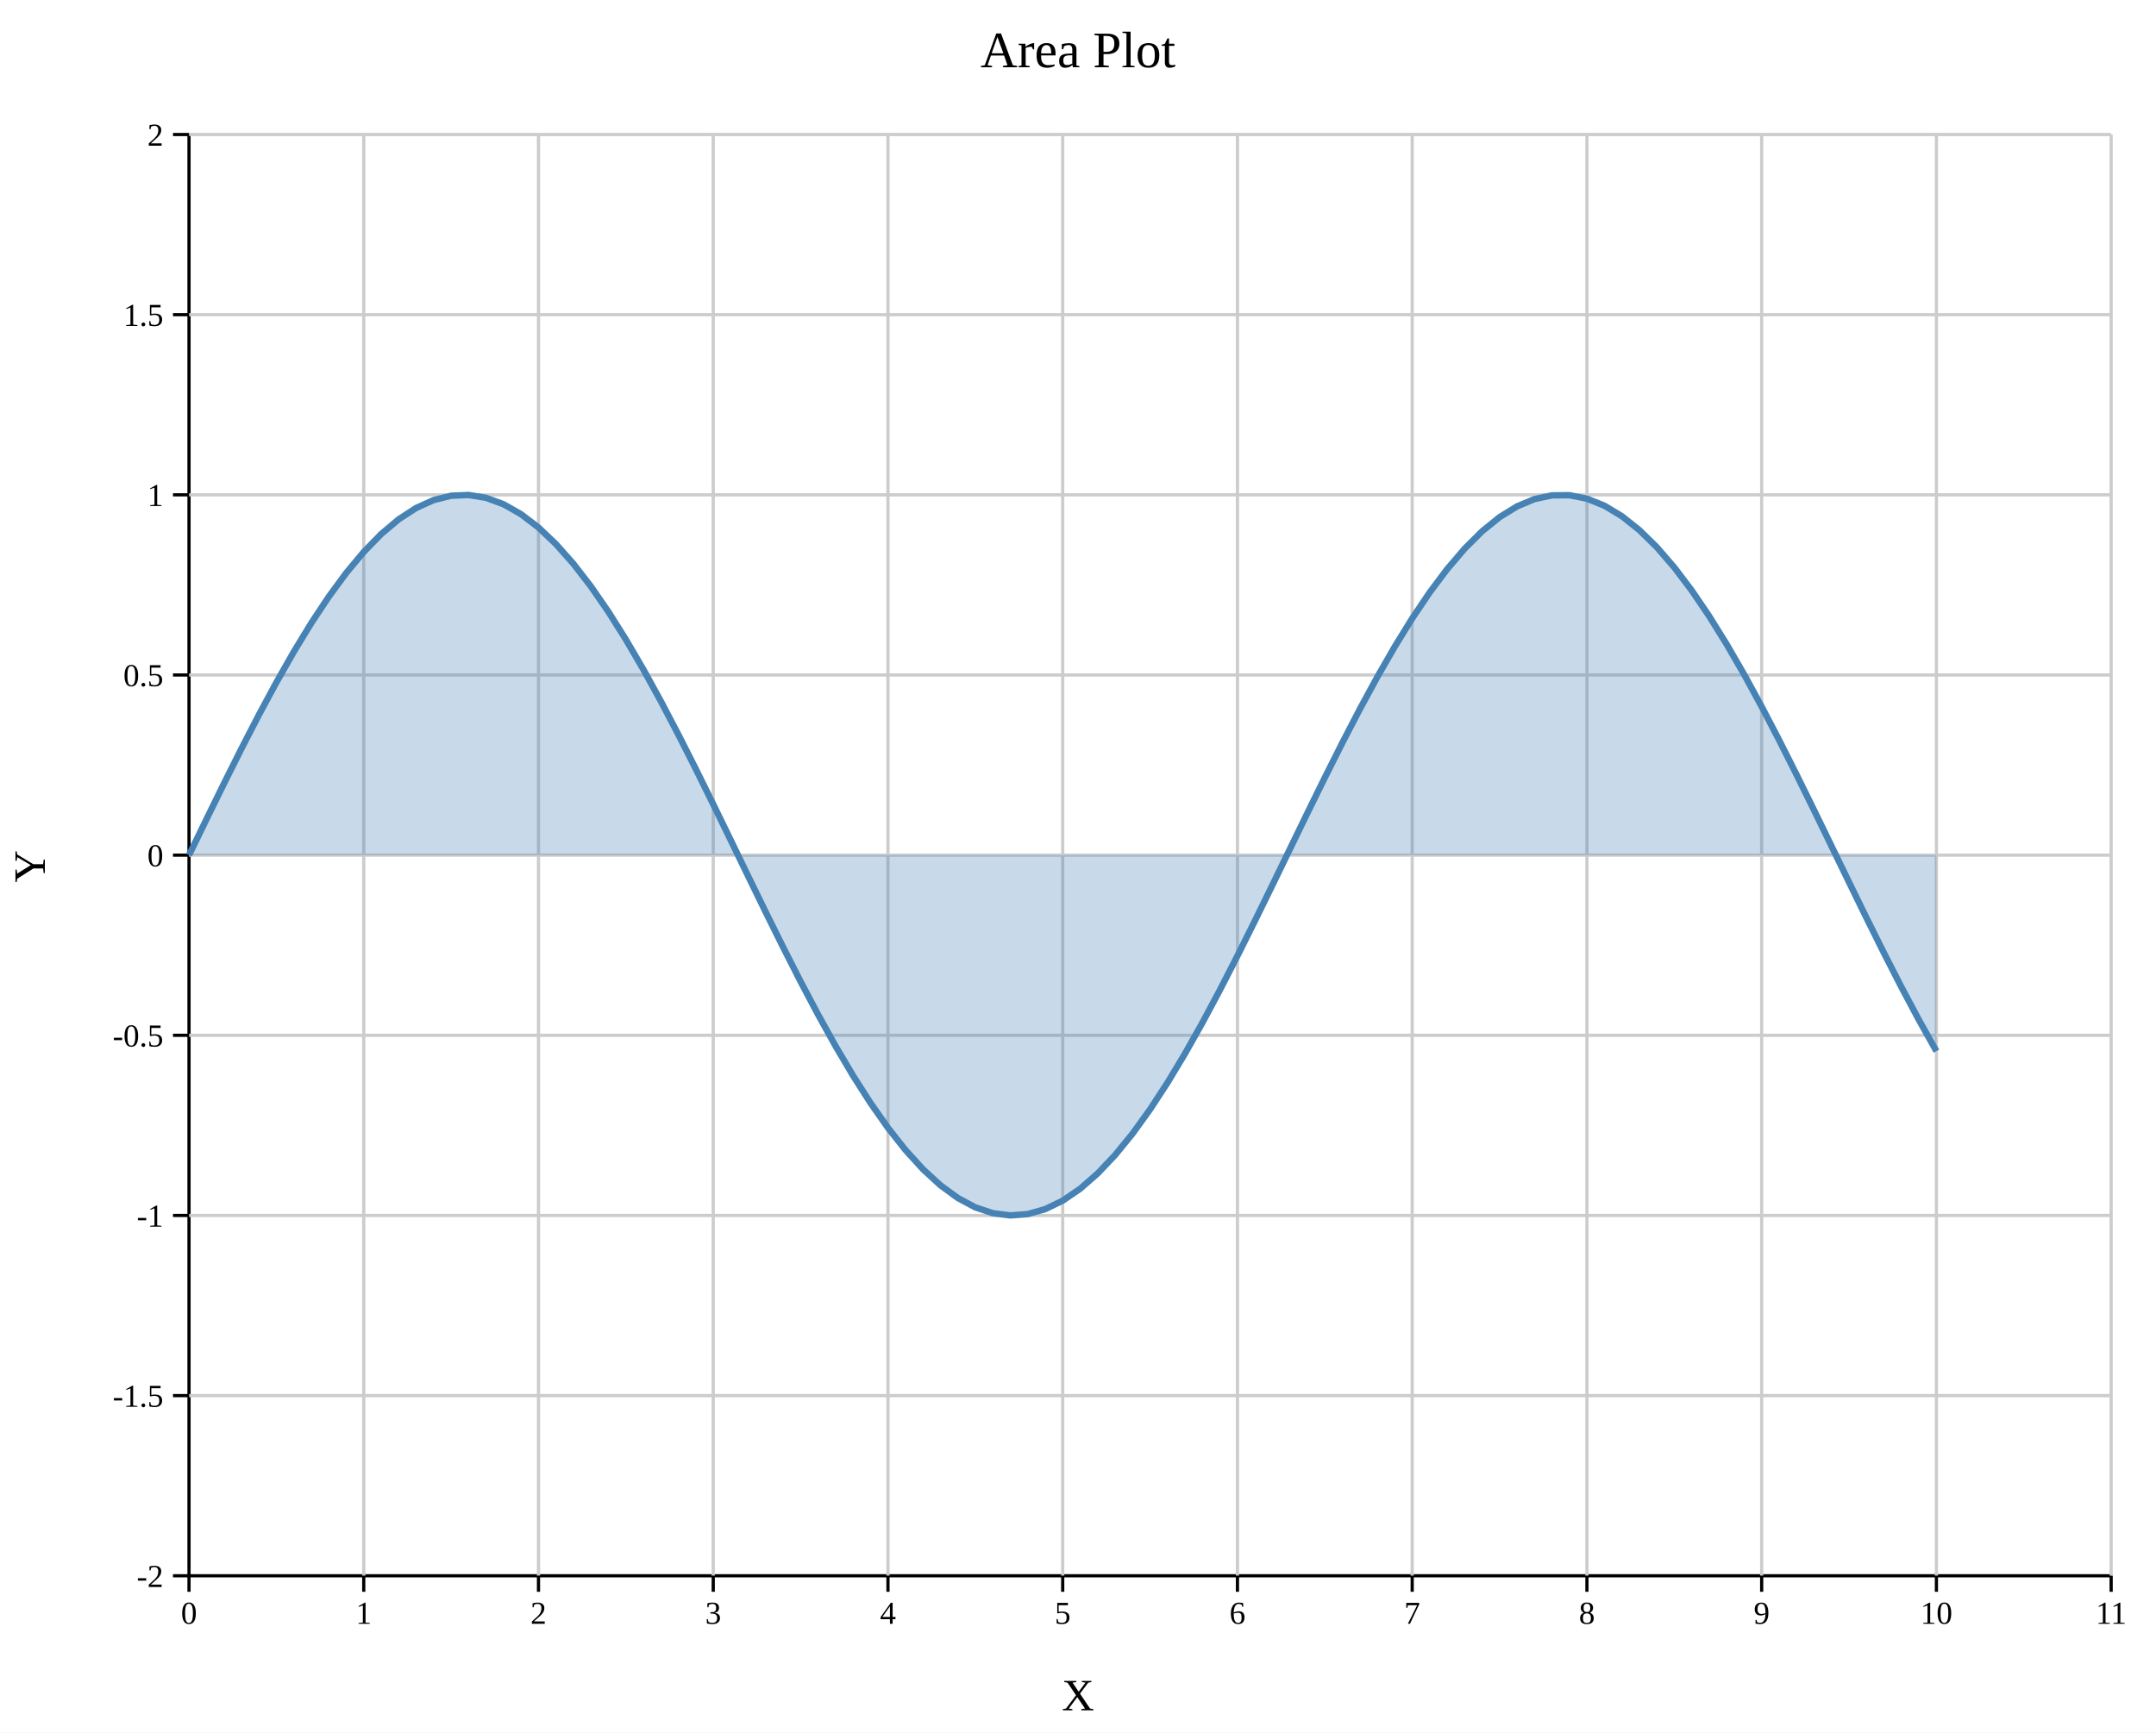
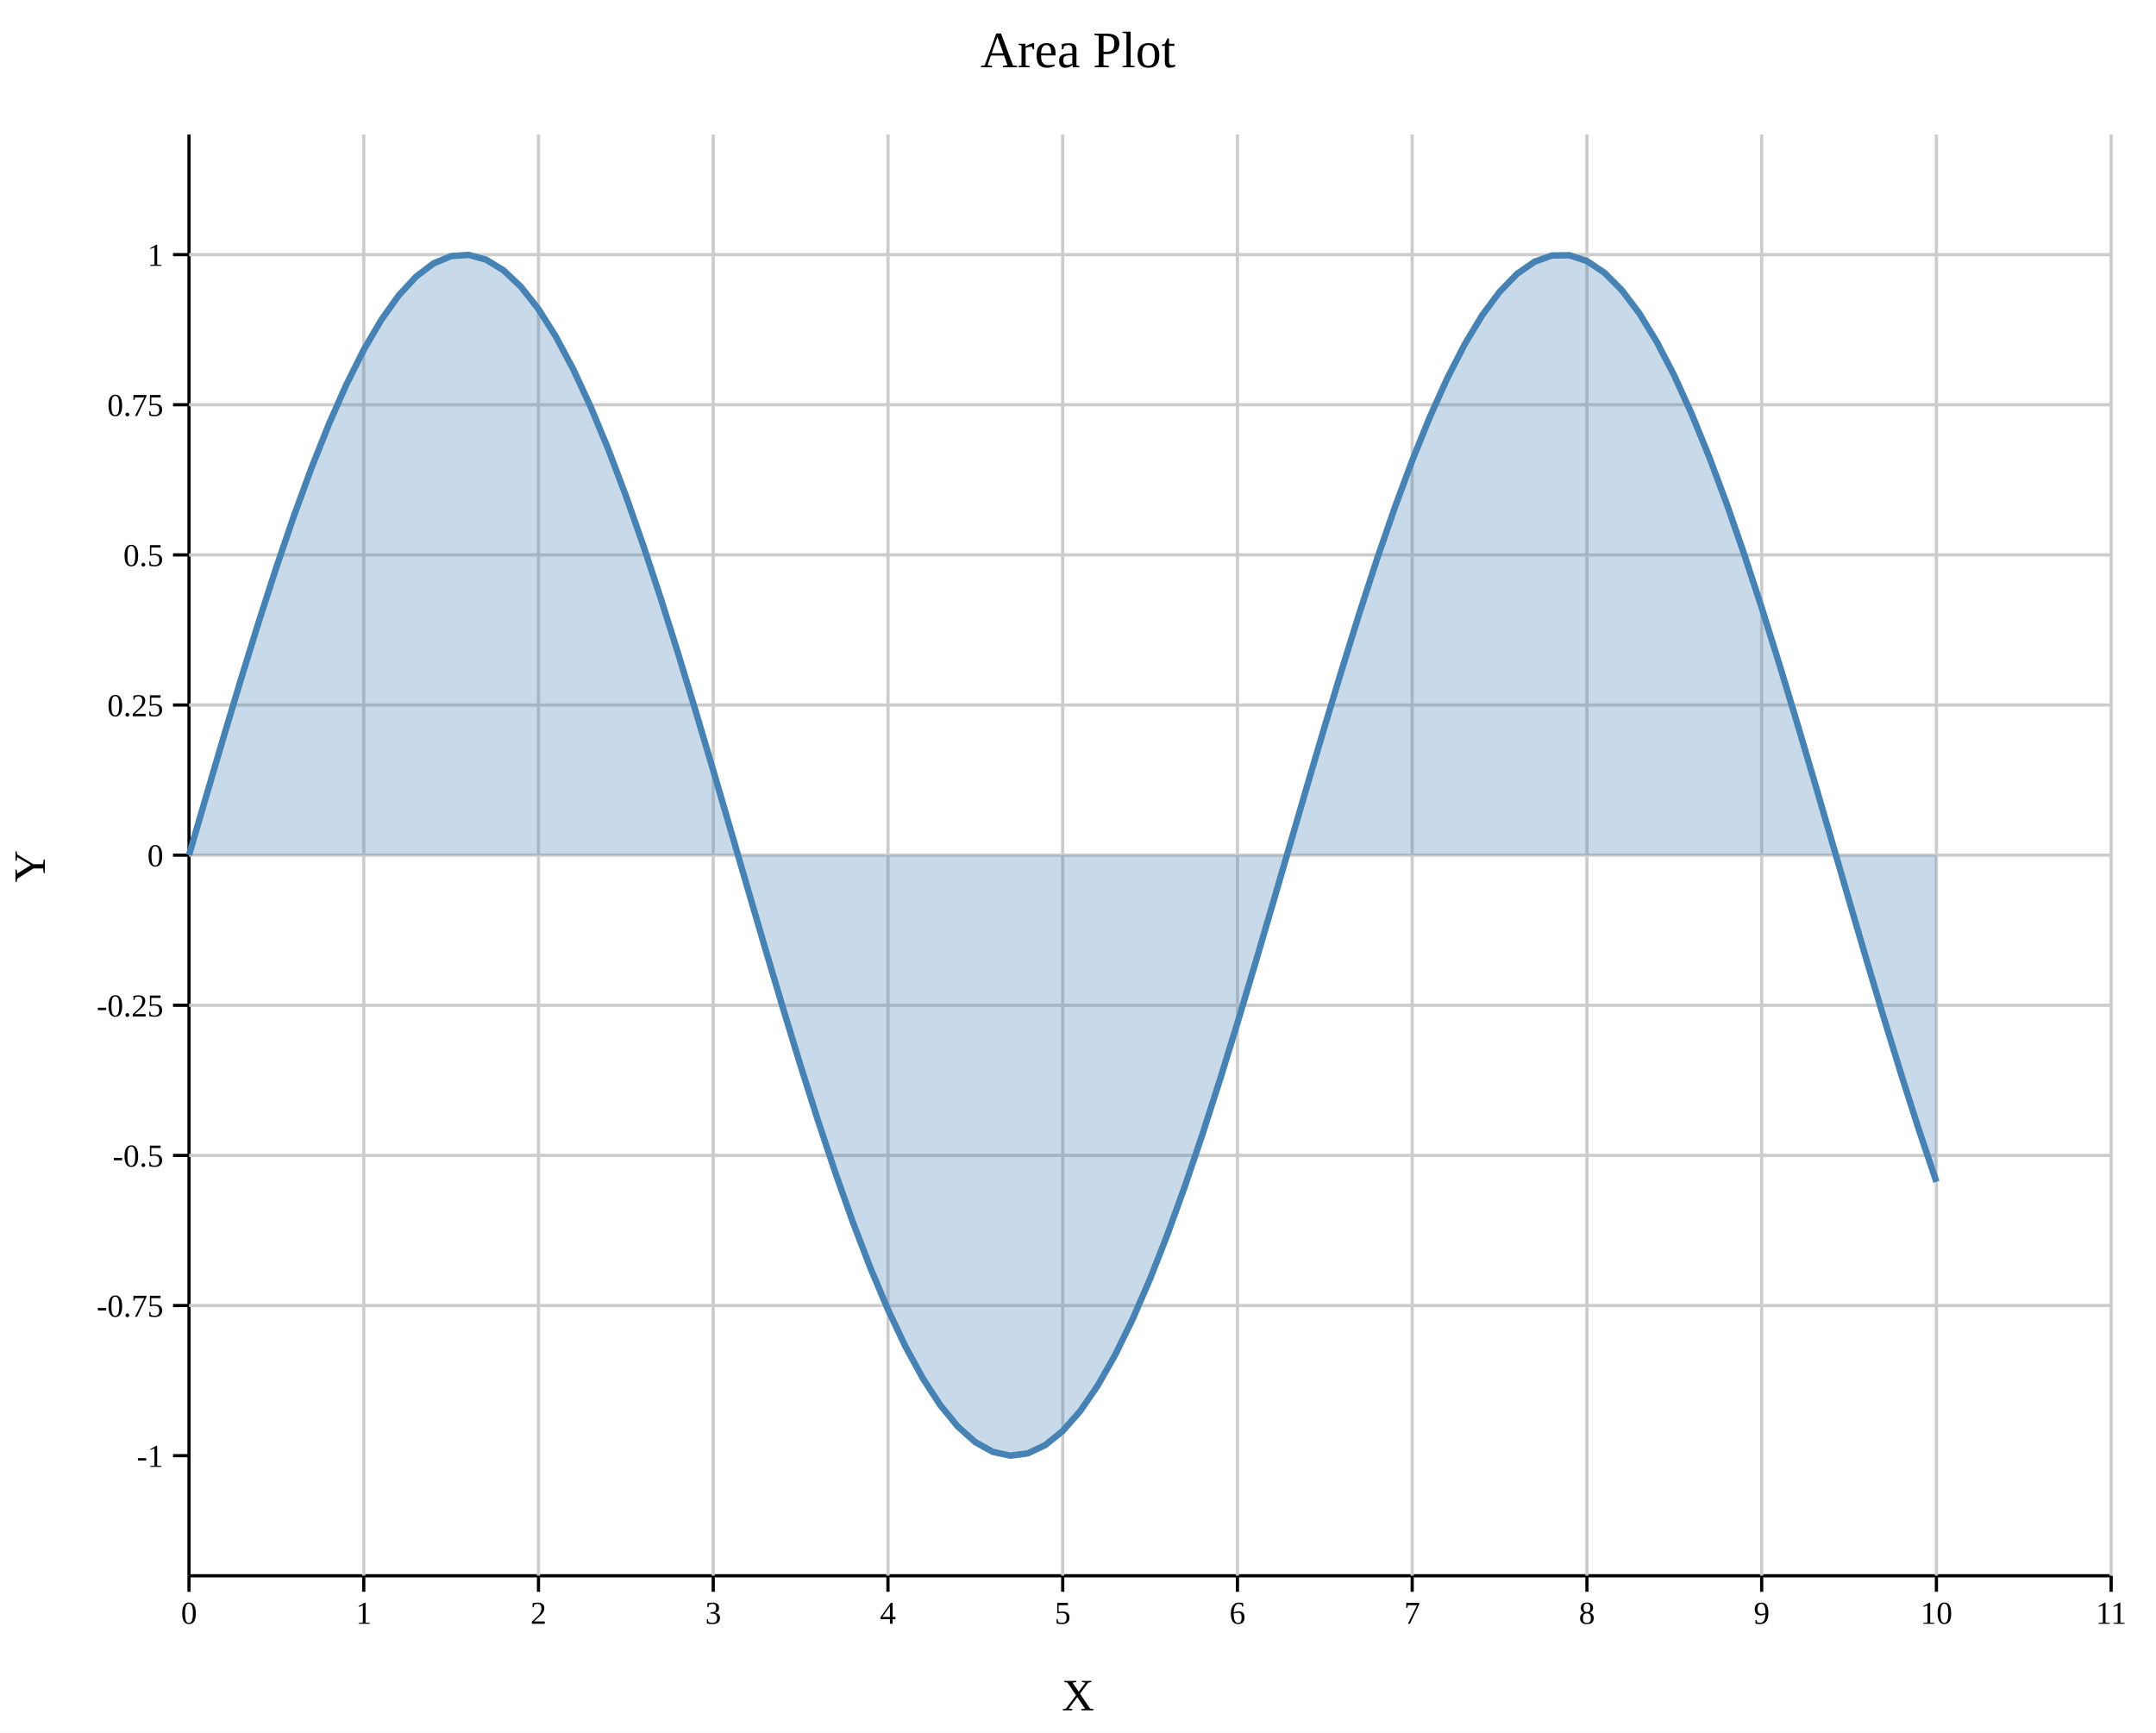
<svg xmlns="http://www.w3.org/2000/svg" width="673" height="541" fill="black">
  <rect width="100%" height="100%" fill="white" />
  <line x1="59" y1="492" x2="659" y2="492" stroke="black" stroke-width="1" />
  <line x1="59" y1="42" x2="59" y2="492" stroke="black" stroke-width="1" />
  <line x1="113.545" y1="42" x2="113.545" y2="492" stroke="#ccc" stroke-width="1" />
  <line x1="168.091" y1="42" x2="168.091" y2="492" stroke="#ccc" stroke-width="1" />
  <line x1="222.636" y1="42" x2="222.636" y2="492" stroke="#ccc" stroke-width="1" />
  <line x1="277.182" y1="42" x2="277.182" y2="492" stroke="#ccc" stroke-width="1" />
  <line x1="331.727" y1="42" x2="331.727" y2="492" stroke="#ccc" stroke-width="1" />
  <line x1="386.273" y1="42" x2="386.273" y2="492" stroke="#ccc" stroke-width="1" />
  <line x1="440.818" y1="42" x2="440.818" y2="492" stroke="#ccc" stroke-width="1" />
  <line x1="495.364" y1="42" x2="495.364" y2="492" stroke="#ccc" stroke-width="1" />
  <line x1="549.909" y1="42" x2="549.909" y2="492" stroke="#ccc" stroke-width="1" />
  <line x1="604.455" y1="42" x2="604.455" y2="492" stroke="#ccc" stroke-width="1" />
  <line x1="659" y1="42" x2="659" y2="492" stroke="#ccc" stroke-width="1" />
-   <line x1="59" y1="435.75" x2="659" y2="435.75" stroke="#ccc" stroke-width="1" />
-   <line x1="59" y1="379.5" x2="659" y2="379.5" stroke="#ccc" stroke-width="1" />
-   <line x1="59" y1="323.25" x2="659" y2="323.25" stroke="#ccc" stroke-width="1" />
+   <line x1="59" y1="407.625" x2="659" y2="407.625" stroke="#ccc" stroke-width="1" />
+   <line x1="59" y1="360.75" x2="659" y2="360.75" stroke="#ccc" stroke-width="1" />
+   <line x1="59" y1="313.875" x2="659" y2="313.875" stroke="#ccc" stroke-width="1" />
  <line x1="59" y1="267" x2="659" y2="267" stroke="#ccc" stroke-width="1" />
-   <line x1="59" y1="210.75" x2="659" y2="210.75" stroke="#ccc" stroke-width="1" />
-   <line x1="59" y1="154.5" x2="659" y2="154.5" stroke="#ccc" stroke-width="1" />
-   <line x1="59" y1="98.25" x2="659" y2="98.25" stroke="#ccc" stroke-width="1" />
-   <line x1="59" y1="42" x2="659" y2="42" stroke="#ccc" stroke-width="1" />
+   <line x1="59" y1="220.125" x2="659" y2="220.125" stroke="#ccc" stroke-width="1" />
+   <line x1="59" y1="173.25" x2="659" y2="173.25" stroke="#ccc" stroke-width="1" />
+   <line x1="59" y1="126.375" x2="659" y2="126.375" stroke="#ccc" stroke-width="1" />
+   <line x1="59" y1="79.5" x2="659" y2="79.5" stroke="#ccc" stroke-width="1" />
  <line x1="59" y1="492" x2="59" y2="497" stroke="black" stroke-width="1" />
  <text x="59" y="507" font-size="10" text-anchor="middle">0</text>
  <line x1="113.545" y1="492" x2="113.545" y2="497" stroke="black" stroke-width="1" />
  <text x="113.545" y="507" font-size="10" text-anchor="middle">1</text>
  <line x1="168.091" y1="492" x2="168.091" y2="497" stroke="black" stroke-width="1" />
  <text x="168.091" y="507" font-size="10" text-anchor="middle">2</text>
  <line x1="222.636" y1="492" x2="222.636" y2="497" stroke="black" stroke-width="1" />
  <text x="222.636" y="507" font-size="10" text-anchor="middle">3</text>
  <line x1="277.182" y1="492" x2="277.182" y2="497" stroke="black" stroke-width="1" />
  <text x="277.182" y="507" font-size="10" text-anchor="middle">4</text>
  <line x1="331.727" y1="492" x2="331.727" y2="497" stroke="black" stroke-width="1" />
  <text x="331.727" y="507" font-size="10" text-anchor="middle">5</text>
  <line x1="386.273" y1="492" x2="386.273" y2="497" stroke="black" stroke-width="1" />
  <text x="386.273" y="507" font-size="10" text-anchor="middle">6</text>
  <line x1="440.818" y1="492" x2="440.818" y2="497" stroke="black" stroke-width="1" />
  <text x="440.818" y="507" font-size="10" text-anchor="middle">7</text>
  <line x1="495.364" y1="492" x2="495.364" y2="497" stroke="black" stroke-width="1" />
  <text x="495.364" y="507" font-size="10" text-anchor="middle">8</text>
  <line x1="549.909" y1="492" x2="549.909" y2="497" stroke="black" stroke-width="1" />
  <text x="549.909" y="507" font-size="10" text-anchor="middle">9</text>
  <line x1="604.455" y1="492" x2="604.455" y2="497" stroke="black" stroke-width="1" />
  <text x="604.455" y="507" font-size="10" text-anchor="middle">10</text>
  <line x1="659" y1="492" x2="659" y2="497" stroke="black" stroke-width="1" />
  <text x="659" y="507" font-size="10" text-anchor="middle">11</text>
-   <line x1="54" y1="492" x2="59" y2="492" stroke="black" stroke-width="1" />
-   <text x="51" y="495.5" font-size="10" text-anchor="end">-2</text>
-   <line x1="54" y1="435.75" x2="59" y2="435.75" stroke="black" stroke-width="1" />
-   <text x="51" y="439.25" font-size="10" text-anchor="end">-1.5</text>
-   <line x1="54" y1="379.5" x2="59" y2="379.5" stroke="black" stroke-width="1" />
-   <text x="51" y="383" font-size="10" text-anchor="end">-1</text>
-   <line x1="54" y1="323.25" x2="59" y2="323.25" stroke="black" stroke-width="1" />
-   <text x="51" y="326.75" font-size="10" text-anchor="end">-0.5</text>
+   <line x1="54" y1="454.5" x2="59" y2="454.5" stroke="black" stroke-width="1" />
+   <text x="51" y="458" font-size="10" text-anchor="end">-1</text>
+   <line x1="54" y1="407.625" x2="59" y2="407.625" stroke="black" stroke-width="1" />
+   <text x="51" y="411.125" font-size="10" text-anchor="end">-0.75</text>
+   <line x1="54" y1="360.75" x2="59" y2="360.75" stroke="black" stroke-width="1" />
+   <text x="51" y="364.25" font-size="10" text-anchor="end">-0.5</text>
+   <line x1="54" y1="313.875" x2="59" y2="313.875" stroke="black" stroke-width="1" />
+   <text x="51" y="317.375" font-size="10" text-anchor="end">-0.25</text>
  <line x1="54" y1="267" x2="59" y2="267" stroke="black" stroke-width="1" />
  <text x="51" y="270.5" font-size="10" text-anchor="end">0</text>
-   <line x1="54" y1="210.75" x2="59" y2="210.75" stroke="black" stroke-width="1" />
-   <text x="51" y="214.25" font-size="10" text-anchor="end">0.5</text>
-   <line x1="54" y1="154.5" x2="59" y2="154.5" stroke="black" stroke-width="1" />
-   <text x="51" y="158" font-size="10" text-anchor="end">1</text>
-   <line x1="54" y1="98.25" x2="59" y2="98.25" stroke="black" stroke-width="1" />
-   <text x="51" y="101.75" font-size="10" text-anchor="end">1.5</text>
-   <line x1="54" y1="42" x2="59" y2="42" stroke="black" stroke-width="1" />
-   <text x="51" y="45.5" font-size="10" text-anchor="end">2</text>
+   <line x1="54" y1="220.125" x2="59" y2="220.125" stroke="black" stroke-width="1" />
+   <text x="51" y="223.625" font-size="10" text-anchor="end">0.25</text>
+   <line x1="54" y1="173.25" x2="59" y2="173.25" stroke="black" stroke-width="1" />
+   <text x="51" y="176.75" font-size="10" text-anchor="end">0.5</text>
+   <line x1="54" y1="126.375" x2="59" y2="126.375" stroke="black" stroke-width="1" />
+   <text x="51" y="129.875" font-size="10" text-anchor="end">0.75</text>
+   <line x1="54" y1="79.5" x2="59" y2="79.5" stroke="black" stroke-width="1" />
+   <text x="51" y="83" font-size="10" text-anchor="end">1</text>
  <text x="336.5" y="534" font-size="14" text-anchor="middle">X</text>
  <text x="14" y="270.5" font-size="14" text-anchor="middle" transform="rotate(-90,14,270.5)">Y</text>
  <text x="336.5" y="21" font-size="16" text-anchor="middle">Area Plot</text>
-   <path d="M 59 267 L 64.455 255.769 L 69.909 244.65 L 75.364 233.754 L 80.818 223.19 L 86.273 213.065 L 91.727 203.478 L 97.182 194.526 L 102.636 186.297 L 108.091 178.876 L 113.545 172.335 L 119 166.739 L 124.455 162.146 L 129.909 158.6 L 135.364 156.137 L 140.818 154.782 L 146.273 154.548 L 151.727 155.438 L 157.182 157.442 L 162.636 160.541 L 168.091 164.704 L 173.545 169.889 L 179 176.044 L 184.455 183.108 L 189.909 191.01 L 195.364 199.672 L 200.818 209.006 L 206.273 218.92 L 211.727 229.314 L 217.182 240.084 L 222.636 251.124 L 228.091 262.322 L 233.545 273.567 L 239 284.746 L 244.455 295.748 L 249.909 306.463 L 255.364 316.784 L 260.818 326.607 L 266.273 335.834 L 271.727 344.374 L 277.182 352.14 L 282.636 359.056 L 288.091 365.052 L 293.545 370.069 L 299 374.055 L 304.455 376.972 L 309.909 378.79 L 315.364 379.491 L 320.818 379.069 L 326.273 377.526 L 331.727 374.879 L 337.182 371.154 L 342.636 366.389 L 348.091 360.63 L 353.545 353.936 L 359 346.373 L 364.455 338.017 L 369.909 328.952 L 375.364 319.268 L 380.818 309.061 L 386.273 298.434 L 391.727 287.493 L 397.182 276.348 L 402.636 265.108 L 408.091 253.888 L 413.545 242.799 L 419 231.952 L 424.455 221.454 L 429.909 211.412 L 435.364 201.926 L 440.818 193.089 L 446.273 184.991 L 451.727 177.712 L 457.182 171.326 L 462.636 165.895 L 468.091 161.475 L 473.545 158.109 L 479 155.831 L 484.455 154.664 L 489.909 154.619 L 495.364 155.697 L 500.818 157.887 L 506.273 161.168 L 511.727 165.506 L 517.182 170.858 L 522.636 177.17 L 528.091 184.38 L 533.545 192.416 L 539 201.197 L 544.455 210.635 L 549.909 220.637 L 555.364 231.101 L 560.818 241.925 L 566.273 252.999 L 571.727 264.213 L 577.182 275.455 L 582.636 286.612 L 588.091 297.573 L 593.545 308.229 L 599 318.473 L 604.455 328.202 L 604.455 267 L 59 267 Z" stroke="none" stroke-width="0" fill="steelblue" fill-opacity="0.3" />
-   <path d="M 59 267 L 64.455 255.769 L 69.909 244.65 L 75.364 233.754 L 80.818 223.19 L 86.273 213.065 L 91.727 203.478 L 97.182 194.526 L 102.636 186.297 L 108.091 178.876 L 113.545 172.335 L 119 166.739 L 124.455 162.146 L 129.909 158.6 L 135.364 156.137 L 140.818 154.782 L 146.273 154.548 L 151.727 155.438 L 157.182 157.442 L 162.636 160.541 L 168.091 164.704 L 173.545 169.889 L 179 176.044 L 184.455 183.108 L 189.909 191.01 L 195.364 199.672 L 200.818 209.006 L 206.273 218.92 L 211.727 229.314 L 217.182 240.084 L 222.636 251.124 L 228.091 262.322 L 233.545 273.567 L 239 284.746 L 244.455 295.748 L 249.909 306.463 L 255.364 316.784 L 260.818 326.607 L 266.273 335.834 L 271.727 344.374 L 277.182 352.14 L 282.636 359.056 L 288.091 365.052 L 293.545 370.069 L 299 374.055 L 304.455 376.972 L 309.909 378.79 L 315.364 379.491 L 320.818 379.069 L 326.273 377.526 L 331.727 374.879 L 337.182 371.154 L 342.636 366.389 L 348.091 360.63 L 353.545 353.936 L 359 346.373 L 364.455 338.017 L 369.909 328.952 L 375.364 319.268 L 380.818 309.061 L 386.273 298.434 L 391.727 287.493 L 397.182 276.348 L 402.636 265.108 L 408.091 253.888 L 413.545 242.799 L 419 231.952 L 424.455 221.454 L 429.909 211.412 L 435.364 201.926 L 440.818 193.089 L 446.273 184.991 L 451.727 177.712 L 457.182 171.326 L 462.636 165.895 L 468.091 161.475 L 473.545 158.109 L 479 155.831 L 484.455 154.664 L 489.909 154.619 L 495.364 155.697 L 500.818 157.887 L 506.273 161.168 L 511.727 165.506 L 517.182 170.858 L 522.636 177.17 L 528.091 184.38 L 533.545 192.416 L 539 201.197 L 544.455 210.635 L 549.909 220.637 L 555.364 231.101 L 560.818 241.925 L 566.273 252.999 L 571.727 264.213 L 577.182 275.455 L 582.636 286.612 L 588.091 297.573 L 593.545 308.229 L 599 318.473 L 604.455 328.202 " stroke="steelblue" stroke-width="2" fill="none" />
+   <path d="M 59 267 L 64.455 248.281 L 69.909 229.75 L 75.364 211.59 L 80.818 193.984 L 86.273 177.108 L 91.727 161.13 L 97.182 146.209 L 102.636 132.496 L 108.091 120.126 L 113.545 109.224 L 119 99.899 L 124.455 92.243 L 129.909 86.333 L 135.364 82.228 L 140.818 79.97 L 146.273 79.58 L 151.727 81.063 L 157.182 84.404 L 162.636 89.569 L 168.091 96.507 L 173.545 105.148 L 179 115.407 L 184.455 127.18 L 189.909 140.351 L 195.364 154.786 L 200.818 170.343 L 206.273 186.866 L 211.727 204.19 L 217.182 222.141 L 222.636 240.54 L 228.091 259.204 L 233.545 277.945 L 239 296.577 L 244.455 314.914 L 249.909 332.772 L 255.364 349.973 L 260.818 366.344 L 266.273 381.723 L 271.727 395.956 L 277.182 408.9 L 282.636 420.427 L 288.091 430.42 L 293.545 438.781 L 299 445.425 L 304.455 450.287 L 309.909 453.317 L 315.364 454.486 L 320.818 453.781 L 326.273 451.21 L 331.727 446.798 L 337.182 440.59 L 342.636 432.648 L 348.091 423.05 L 353.545 411.893 L 359 399.289 L 364.455 385.362 L 369.909 370.254 L 375.364 354.113 L 380.818 337.102 L 386.273 319.39 L 391.727 301.155 L 397.182 282.579 L 402.636 263.847 L 408.091 245.147 L 413.545 226.665 L 419 208.586 L 424.455 191.091 L 429.909 174.354 L 435.364 158.543 L 440.818 143.815 L 446.273 130.318 L 451.727 118.187 L 457.182 107.543 L 462.636 98.492 L 468.091 91.125 L 473.545 85.515 L 479 81.718 L 484.455 79.773 L 489.909 79.698 L 495.364 81.495 L 500.818 85.146 L 506.273 90.613 L 511.727 97.843 L 517.182 106.763 L 522.636 117.284 L 528.091 129.301 L 533.545 142.693 L 539 157.328 L 544.455 173.059 L 549.909 189.728 L 555.364 207.169 L 560.818 225.208 L 566.273 243.665 L 571.727 262.355 L 577.182 281.091 L 582.636 299.686 L 588.091 317.955 L 593.545 335.715 L 599 352.788 L 604.455 369.004 L 604.455 267 L 59 267 Z" stroke="none" stroke-width="0" fill="steelblue" fill-opacity="0.3" />
+   <path d="M 59 267 L 64.455 248.281 L 69.909 229.75 L 75.364 211.59 L 80.818 193.984 L 86.273 177.108 L 91.727 161.13 L 97.182 146.209 L 102.636 132.496 L 108.091 120.126 L 113.545 109.224 L 119 99.899 L 124.455 92.243 L 129.909 86.333 L 135.364 82.228 L 140.818 79.97 L 146.273 79.58 L 151.727 81.063 L 157.182 84.404 L 162.636 89.569 L 168.091 96.507 L 173.545 105.148 L 179 115.407 L 184.455 127.18 L 189.909 140.351 L 195.364 154.786 L 200.818 170.343 L 206.273 186.866 L 211.727 204.19 L 217.182 222.141 L 222.636 240.54 L 228.091 259.204 L 233.545 277.945 L 239 296.577 L 244.455 314.914 L 249.909 332.772 L 255.364 349.973 L 260.818 366.344 L 266.273 381.723 L 271.727 395.956 L 277.182 408.9 L 282.636 420.427 L 288.091 430.42 L 293.545 438.781 L 299 445.425 L 304.455 450.287 L 309.909 453.317 L 315.364 454.486 L 320.818 453.781 L 326.273 451.21 L 331.727 446.798 L 337.182 440.59 L 342.636 432.648 L 348.091 423.05 L 353.545 411.893 L 359 399.289 L 364.455 385.362 L 369.909 370.254 L 375.364 354.113 L 380.818 337.102 L 386.273 319.39 L 391.727 301.155 L 397.182 282.579 L 402.636 263.847 L 408.091 245.147 L 413.545 226.665 L 419 208.586 L 424.455 191.091 L 429.909 174.354 L 435.364 158.543 L 440.818 143.815 L 446.273 130.318 L 451.727 118.187 L 457.182 107.543 L 462.636 98.492 L 468.091 91.125 L 473.545 85.515 L 479 81.718 L 484.455 79.773 L 489.909 79.698 L 495.364 81.495 L 500.818 85.146 L 506.273 90.613 L 511.727 97.843 L 517.182 106.763 L 522.636 117.284 L 528.091 129.301 L 533.545 142.693 L 539 157.328 L 544.455 173.059 L 549.909 189.728 L 555.364 207.169 L 560.818 225.208 L 566.273 243.665 L 571.727 262.355 L 577.182 281.091 L 582.636 299.686 L 588.091 317.955 L 593.545 335.715 L 599 352.788 L 604.455 369.004 " stroke="steelblue" stroke-width="2" fill="none" />
</svg>
